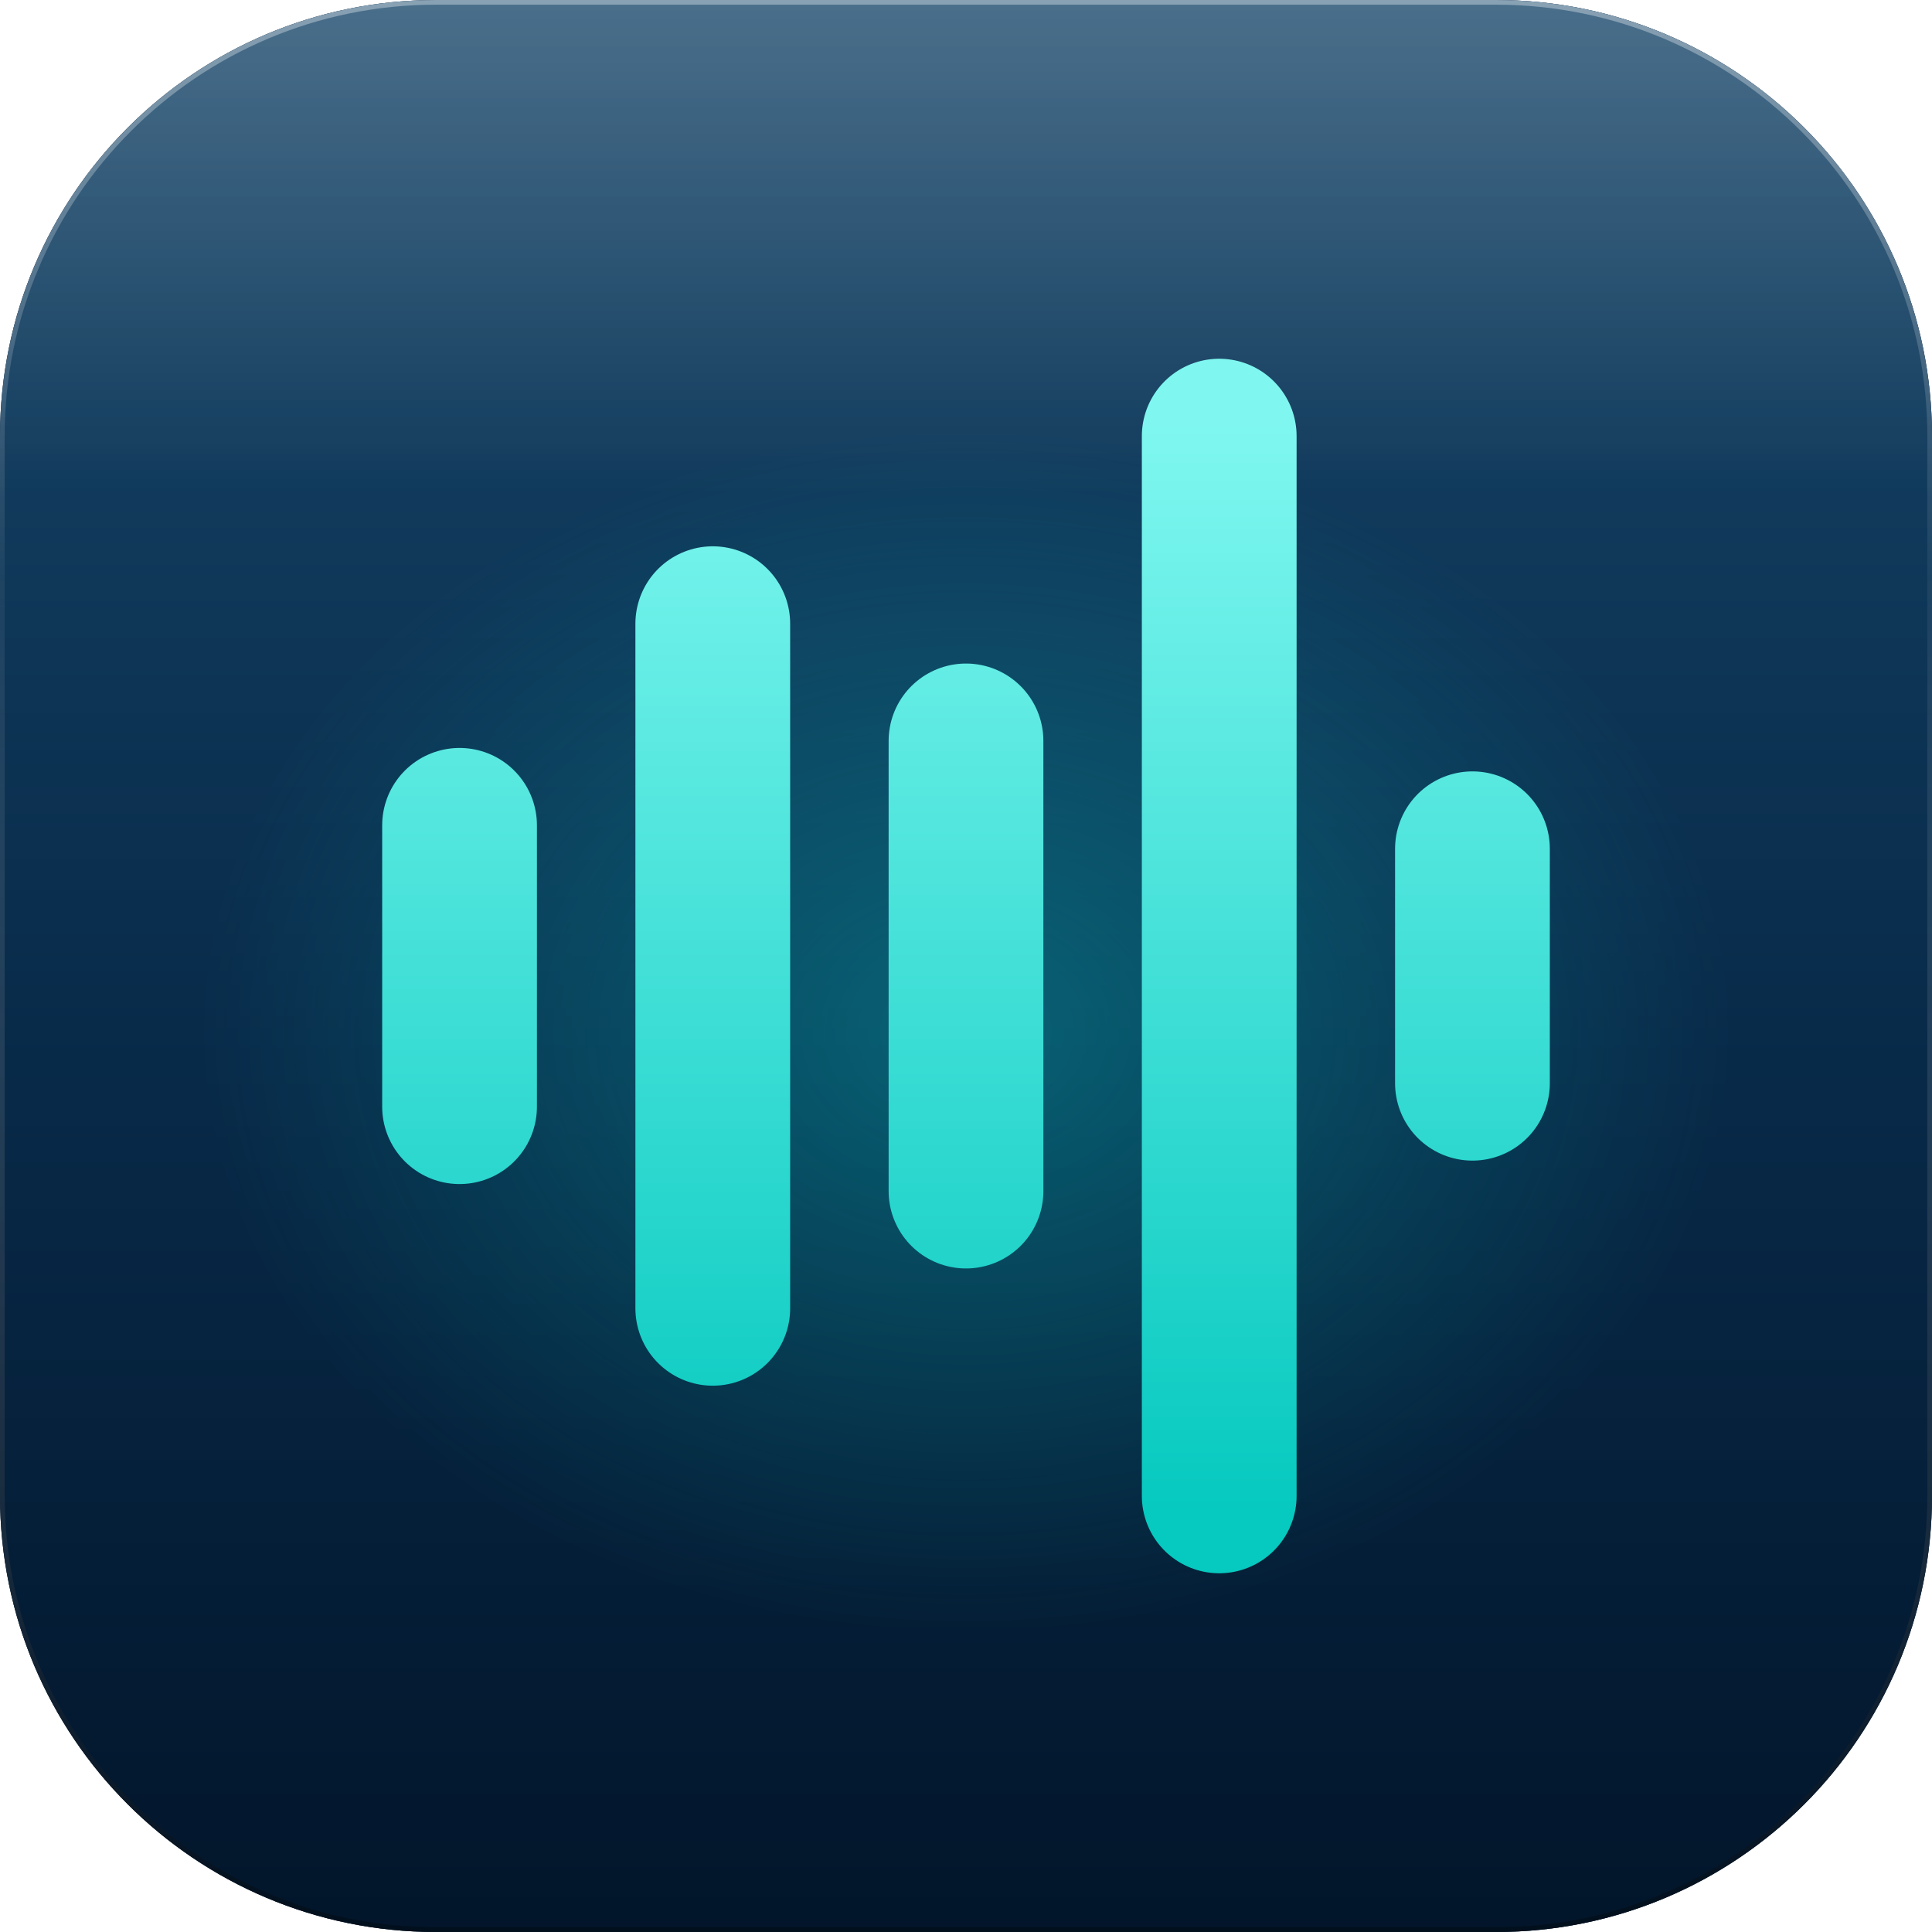
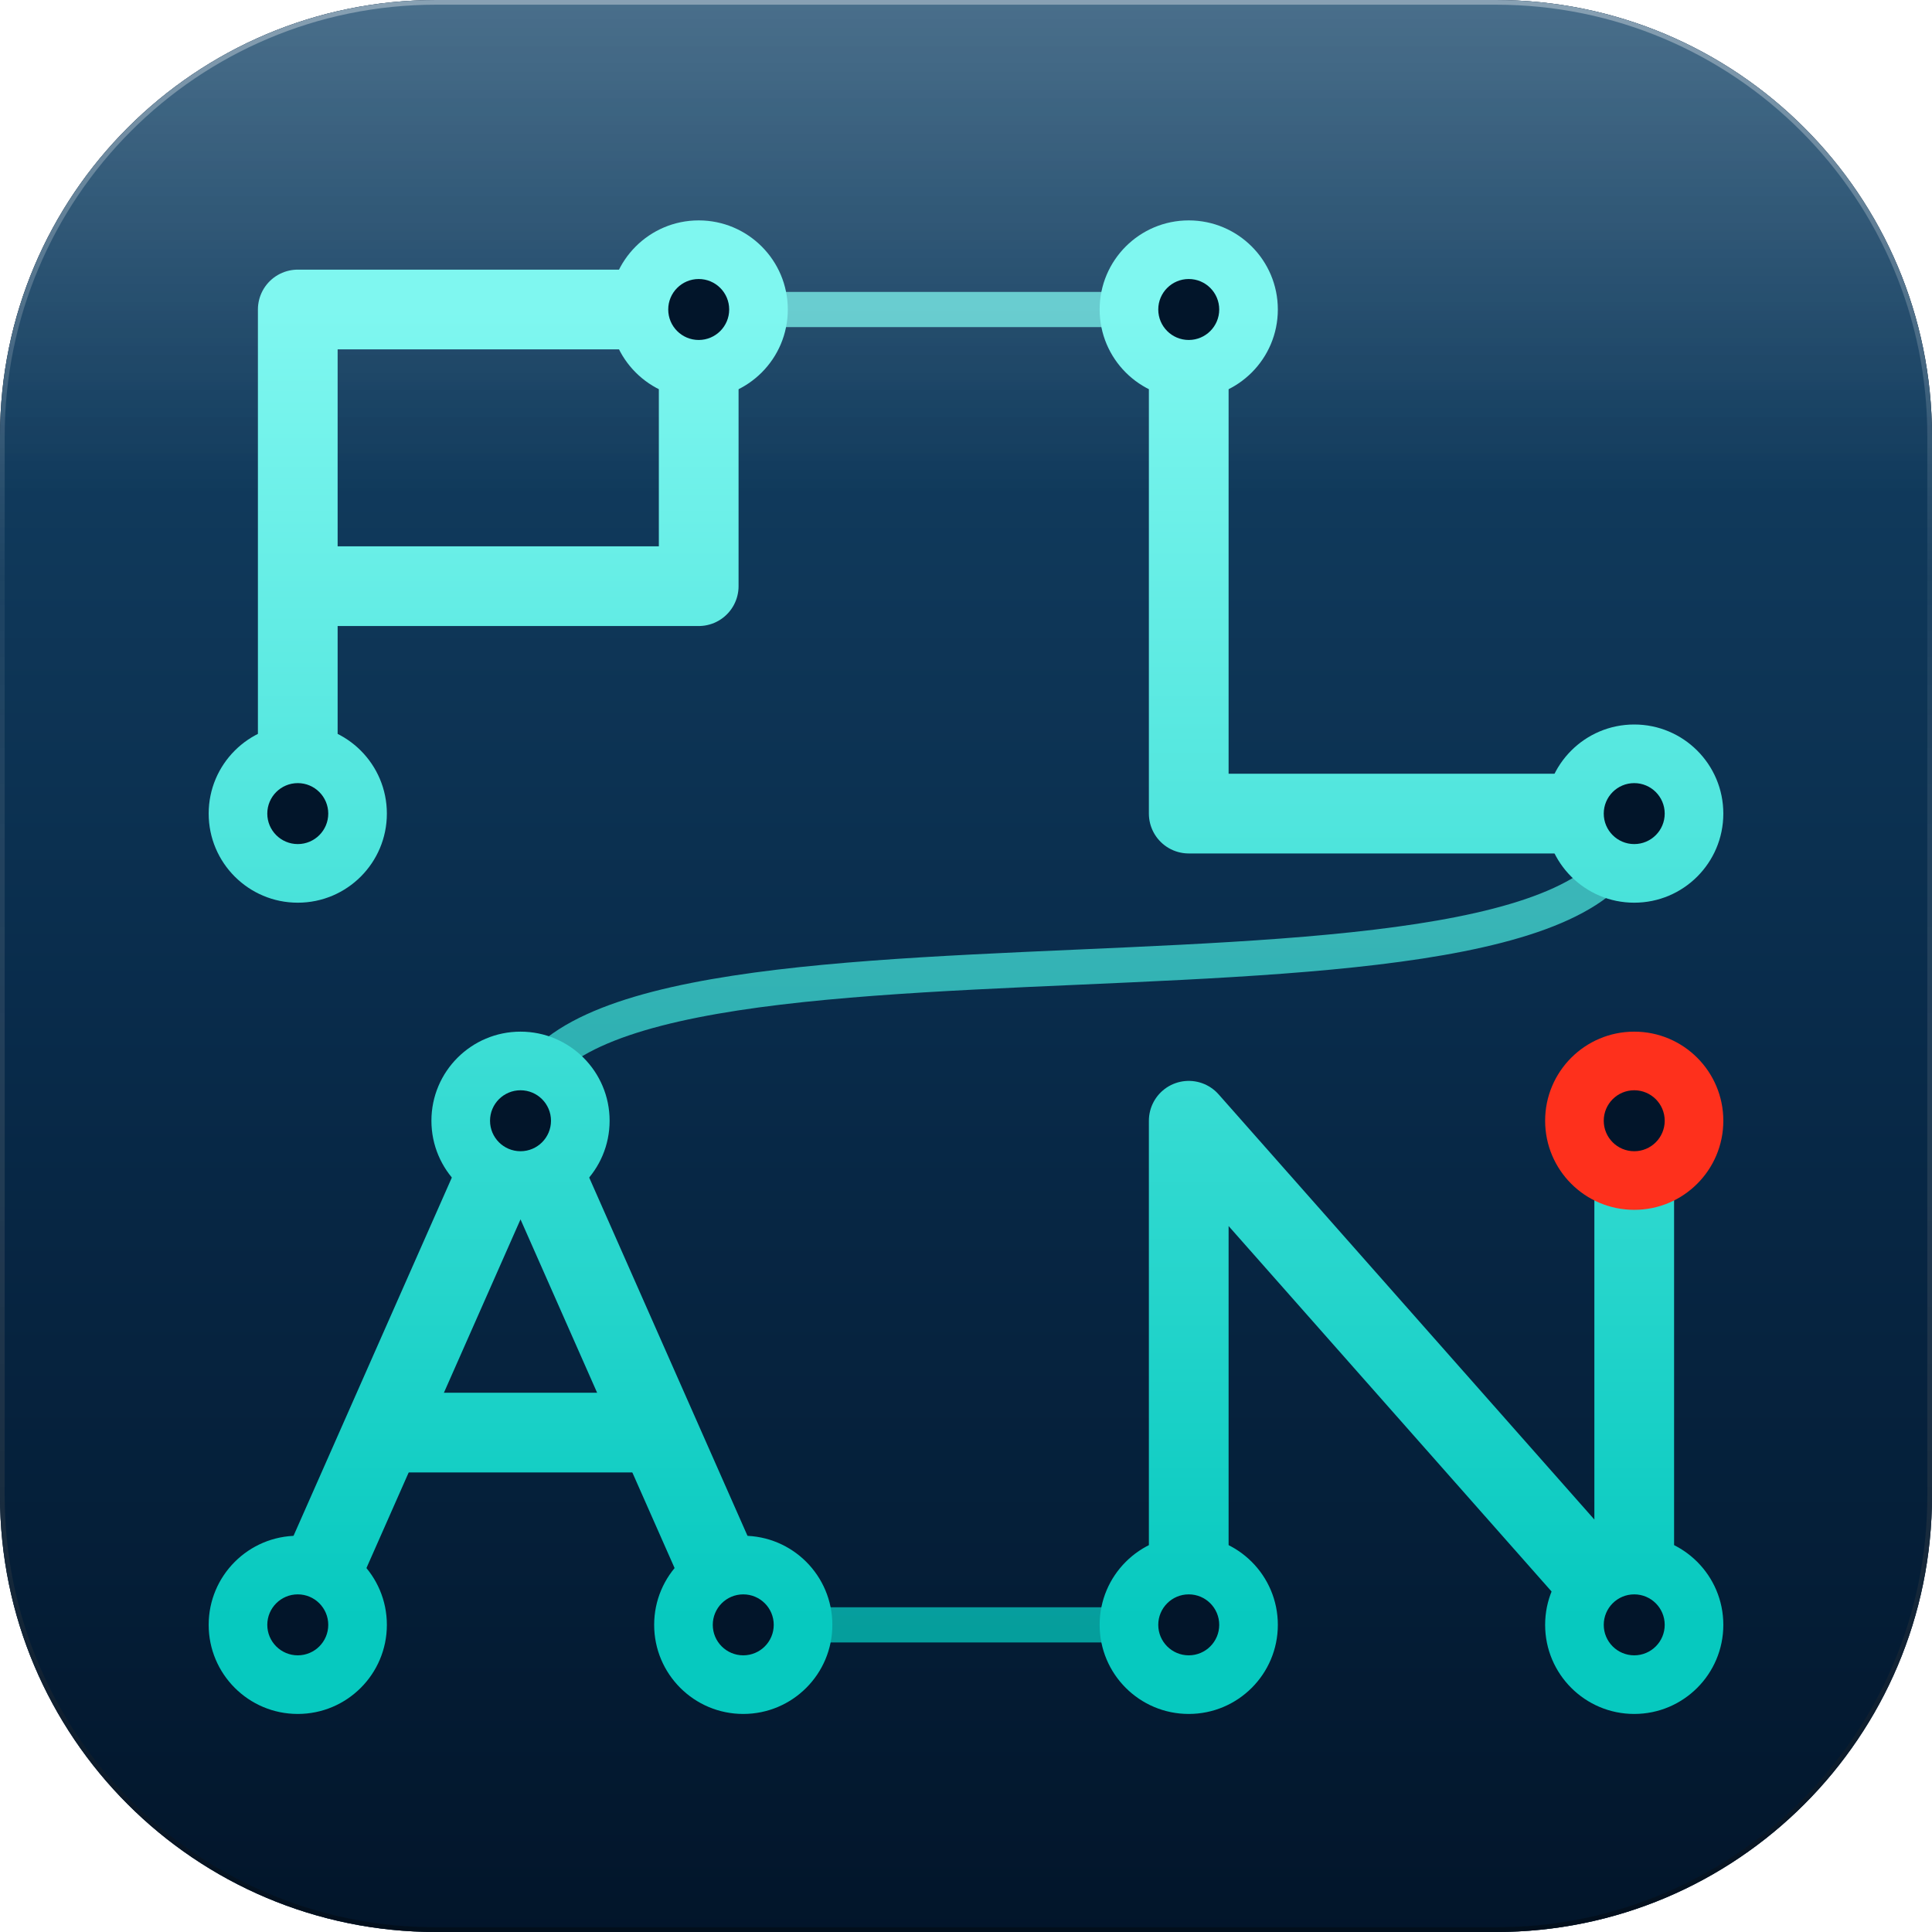
<svg xmlns="http://www.w3.org/2000/svg" viewBox="100 100 824 824">
  <defs>
    <linearGradient id="nen" x1="0" y1="0" x2="0" y2="1">
      <stop offset="0" stop-color="#17476b" />
      <stop offset=".55" stop-color="#082a49" />
      <stop offset="1" stop-color="#02152a" />
    </linearGradient>
-     <linearGradient id="song" gradientUnits="userSpaceOnUse" x1="0" y1="280" x2="0" y2="745">
+     <linearGradient id="song" gradientUnits="userSpaceOnUse" x1="0" y1="232" x2="0" y2="793">
      <stop offset="0" stop-color="#7ff7f0" />
      <stop offset="1" stop-color="#06c9bf" />
    </linearGradient>
    <linearGradient id="den" x1="0" y1="0" x2="0" y2="1">
      <stop offset="0" stop-color="#fff" stop-opacity=".22" />
      <stop offset=".5" stop-color="#fff" stop-opacity="0" />
    </linearGradient>
    <linearGradient id="vien" x1="0" y1="0" x2="0" y2="1">
      <stop offset="0" stop-color="#fff" stop-opacity=".35" />
      <stop offset=".3" stop-color="#fff" stop-opacity=".06" />
      <stop offset="1" stop-color="#000" stop-opacity=".35" />
    </linearGradient>
-     <radialGradient id="sang" cx=".5" cy=".5" r=".5">
-       <stop offset="0" stop-color="#06e3d8" stop-opacity=".30" />
-       <stop offset="1" stop-color="#06e3d8" stop-opacity="0" />
-     </radialGradient>
    <filter id="bong" x="-20%" y="-20%" width="140%" height="150%">
      <feDropShadow dx="0" dy="22" stdDeviation="22" flood-color="#000" flood-opacity=".42" />
    </filter>
    <clipPath id="khung">
      <rect x="100" y="100" width="824" height="824" rx="186" />
    </clipPath>
  </defs>
  <rect x="100" y="100" width="824" height="824" rx="186" fill="#02152a" />
  <g clip-path="url(#khung)">
    <rect x="100" y="100" width="824" height="824" fill="url(#nen)" />
-     <ellipse cx="512" cy="540" rx="330" ry="260" fill="url(#sang)" />
    <rect x="100" y="100" width="824" height="420" fill="url(#den)" />
  </g>
-   <g stroke="url(#song)" stroke-width="66" stroke-linecap="round" fill="none">
-     <path d="M296 452v120" />
-     <path d="M404 366v292" />
-     <path d="M512 416v192" />
-     <path d="M620 286v452" />
-     <path d="M728 462v100" />
+   <g>
+     <g fill="none" stroke="url(#song)" stroke-opacity=".75" stroke-width="15" stroke-linecap="round">
+       <path d="M398.0 232 H607" />
+       <path d="M797 447 C797 557 322.0 468 322.0 578" />
+       <path d="M417 793 H607" />
+     </g>
+     <g fill="none" stroke="url(#song)" stroke-width="34" stroke-linecap="round" stroke-linejoin="round">
+       <path d="M227 447 L227 232 L398 232 L398 350 L227 350" />
+       <path d="M607 232 L607 447 L797 447" />
+       <path d="M227 793 L322 578 L417 793" />
+       <path d="M607 793 L607 578 L797 793 L797 578" />
+       <path d="M265 711 L379 711" />
+     </g>
+     <circle cx="227" cy="447" r="38" fill="url(#song)" />
+     <circle cx="227" cy="447" r="13" fill="#02152a" />
+     <circle cx="398" cy="232" r="38" fill="url(#song)" />
+     <circle cx="398" cy="232" r="13" fill="#02152a" />
+     <circle cx="607" cy="232" r="38" fill="url(#song)" />
+     <circle cx="607" cy="232" r="13" fill="#02152a" />
+     <circle cx="797" cy="447" r="38" fill="url(#song)" />
+     <circle cx="797" cy="447" r="13" fill="#02152a" />
+     <circle cx="227" cy="793" r="38" fill="url(#song)" />
+     <circle cx="227" cy="793" r="13" fill="#02152a" />
+     <circle cx="322" cy="578" r="38" fill="url(#song)" />
+     <circle cx="322" cy="578" r="13" fill="#02152a" />
+     <circle cx="417" cy="793" r="38" fill="url(#song)" />
+     <circle cx="417" cy="793" r="13" fill="#02152a" />
+     <circle cx="607" cy="793" r="38" fill="url(#song)" />
+     <circle cx="607" cy="793" r="13" fill="#02152a" />
+     <circle cx="797" cy="793" r="38" fill="url(#song)" />
+     <circle cx="797" cy="793" r="13" fill="#02152a" />
+     <circle cx="797" cy="578" r="38" fill="#fe301c" />
+     <circle cx="797" cy="578" r="13" fill="#02152a" />
  </g>
  <rect x="101" y="101" width="822" height="822" rx="185" fill="none" stroke="url(#vien)" stroke-width="2" />
</svg>
